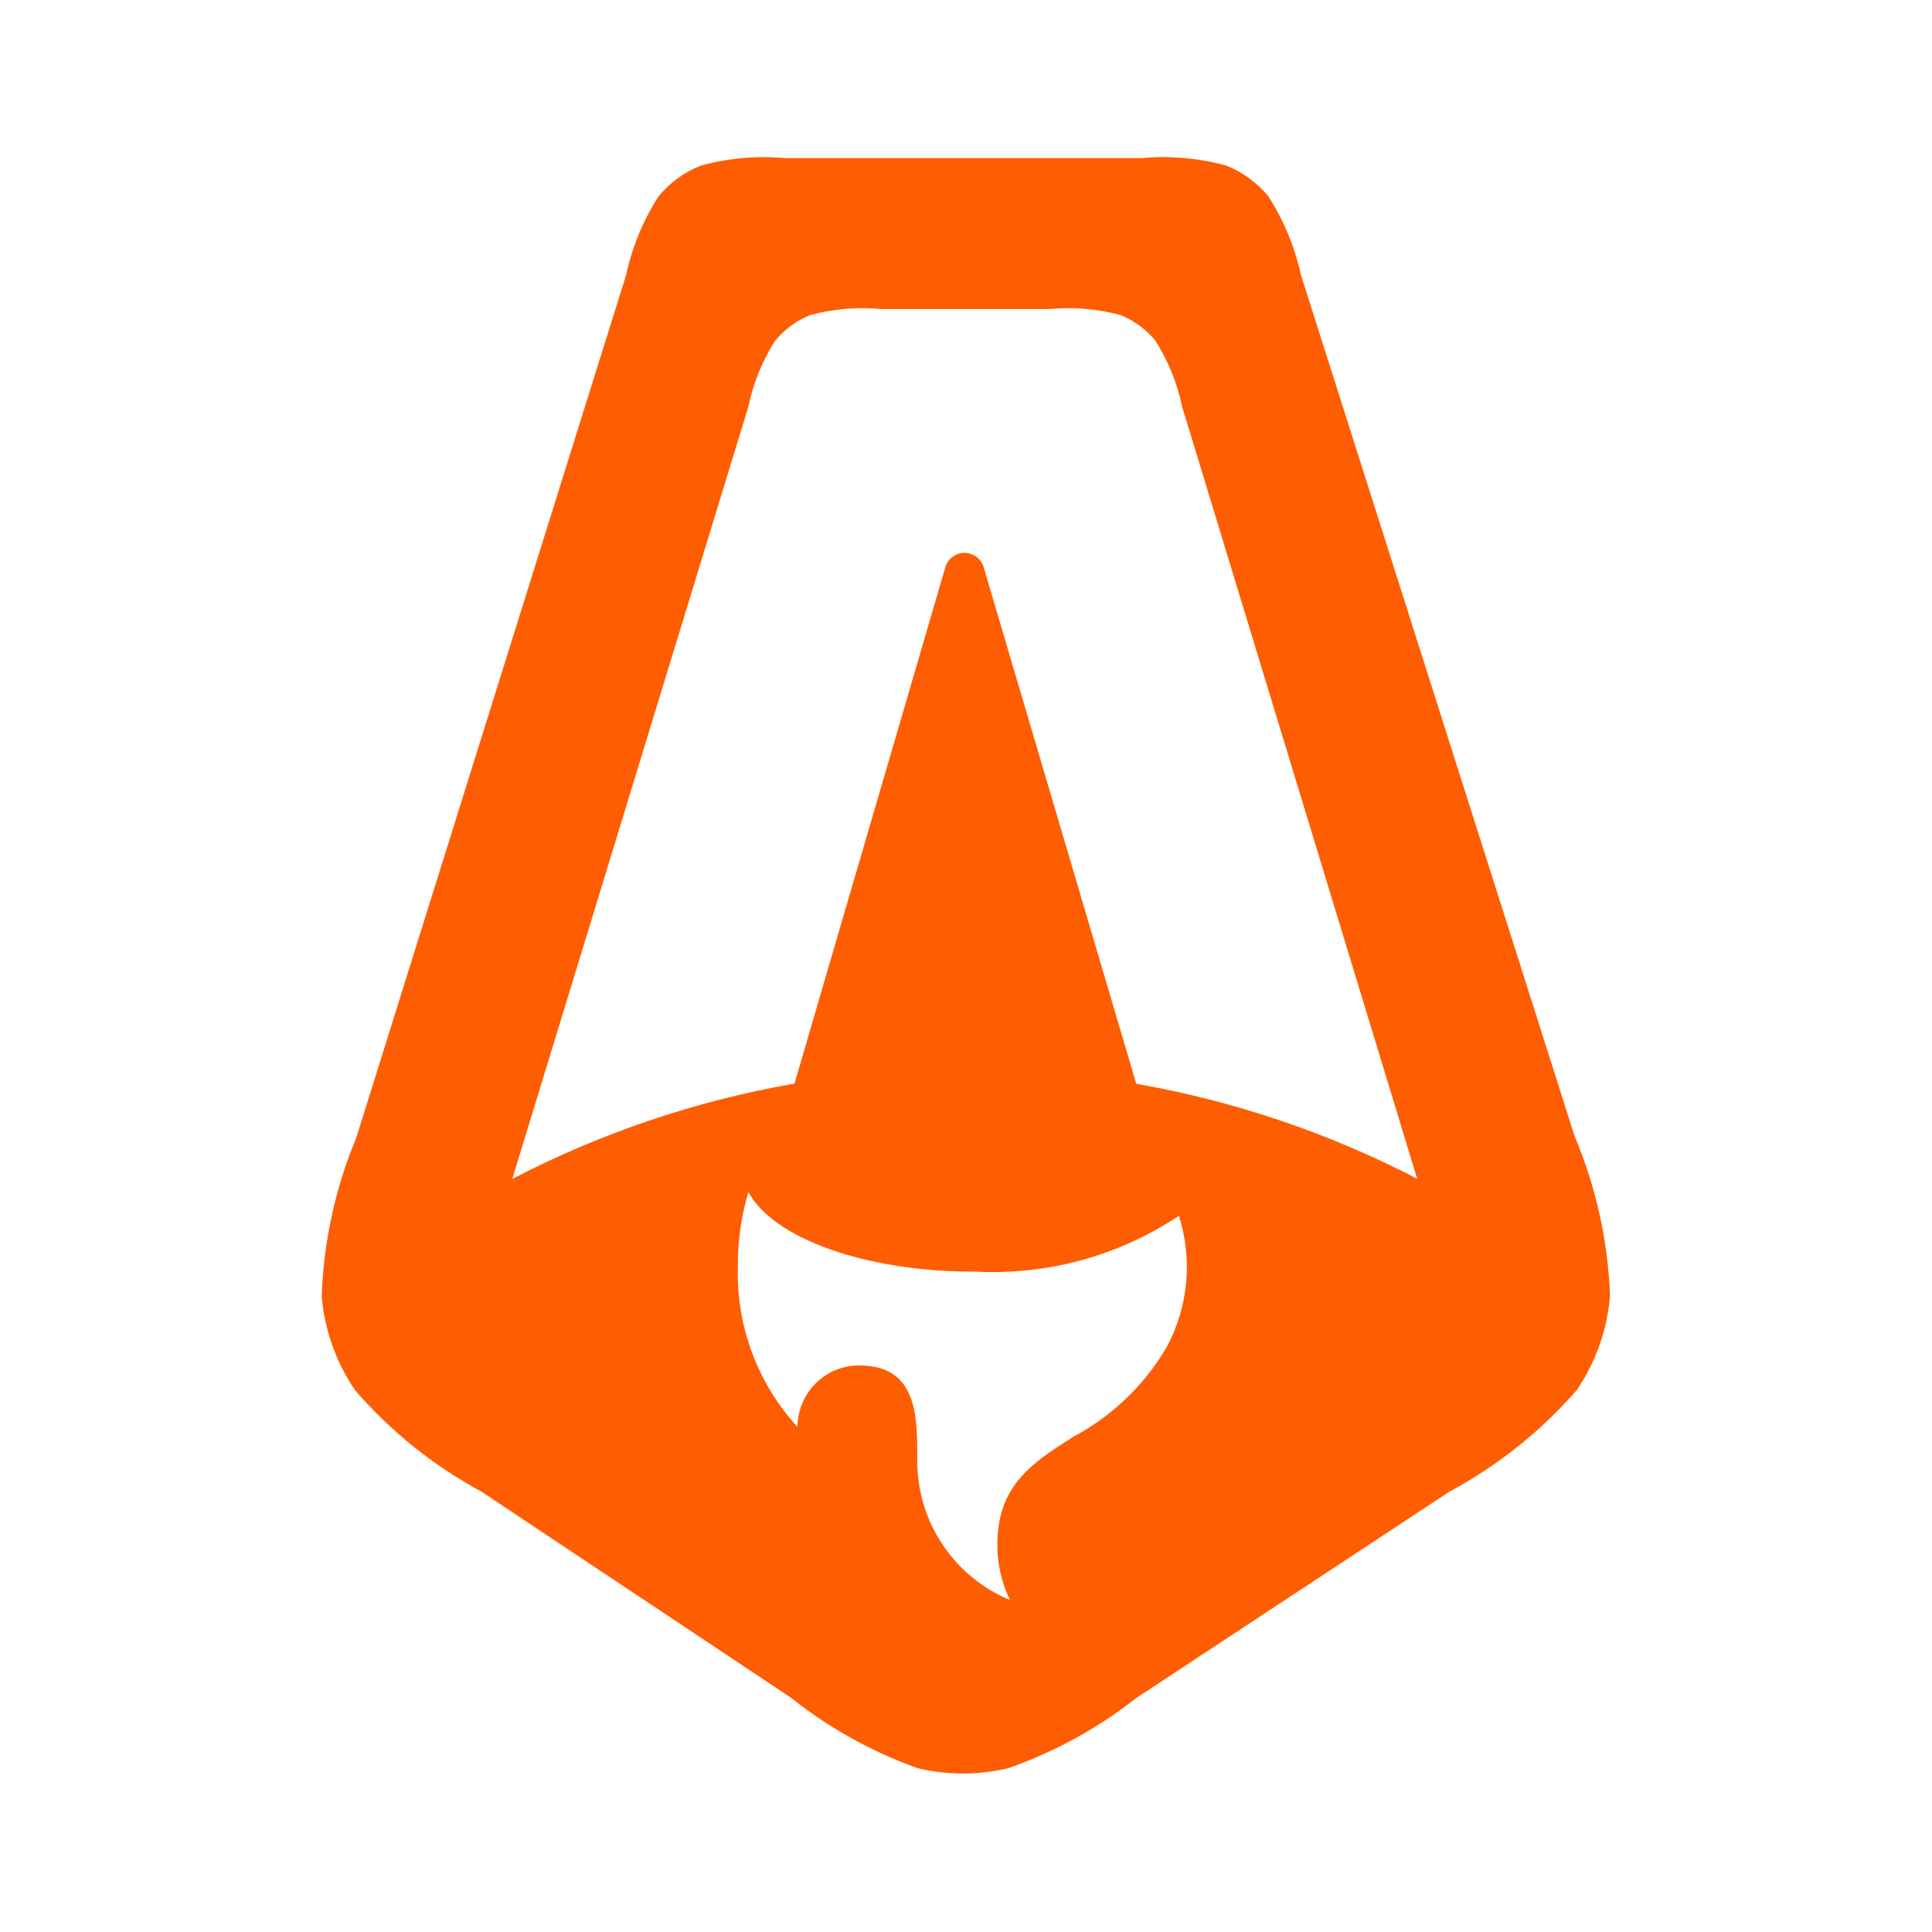
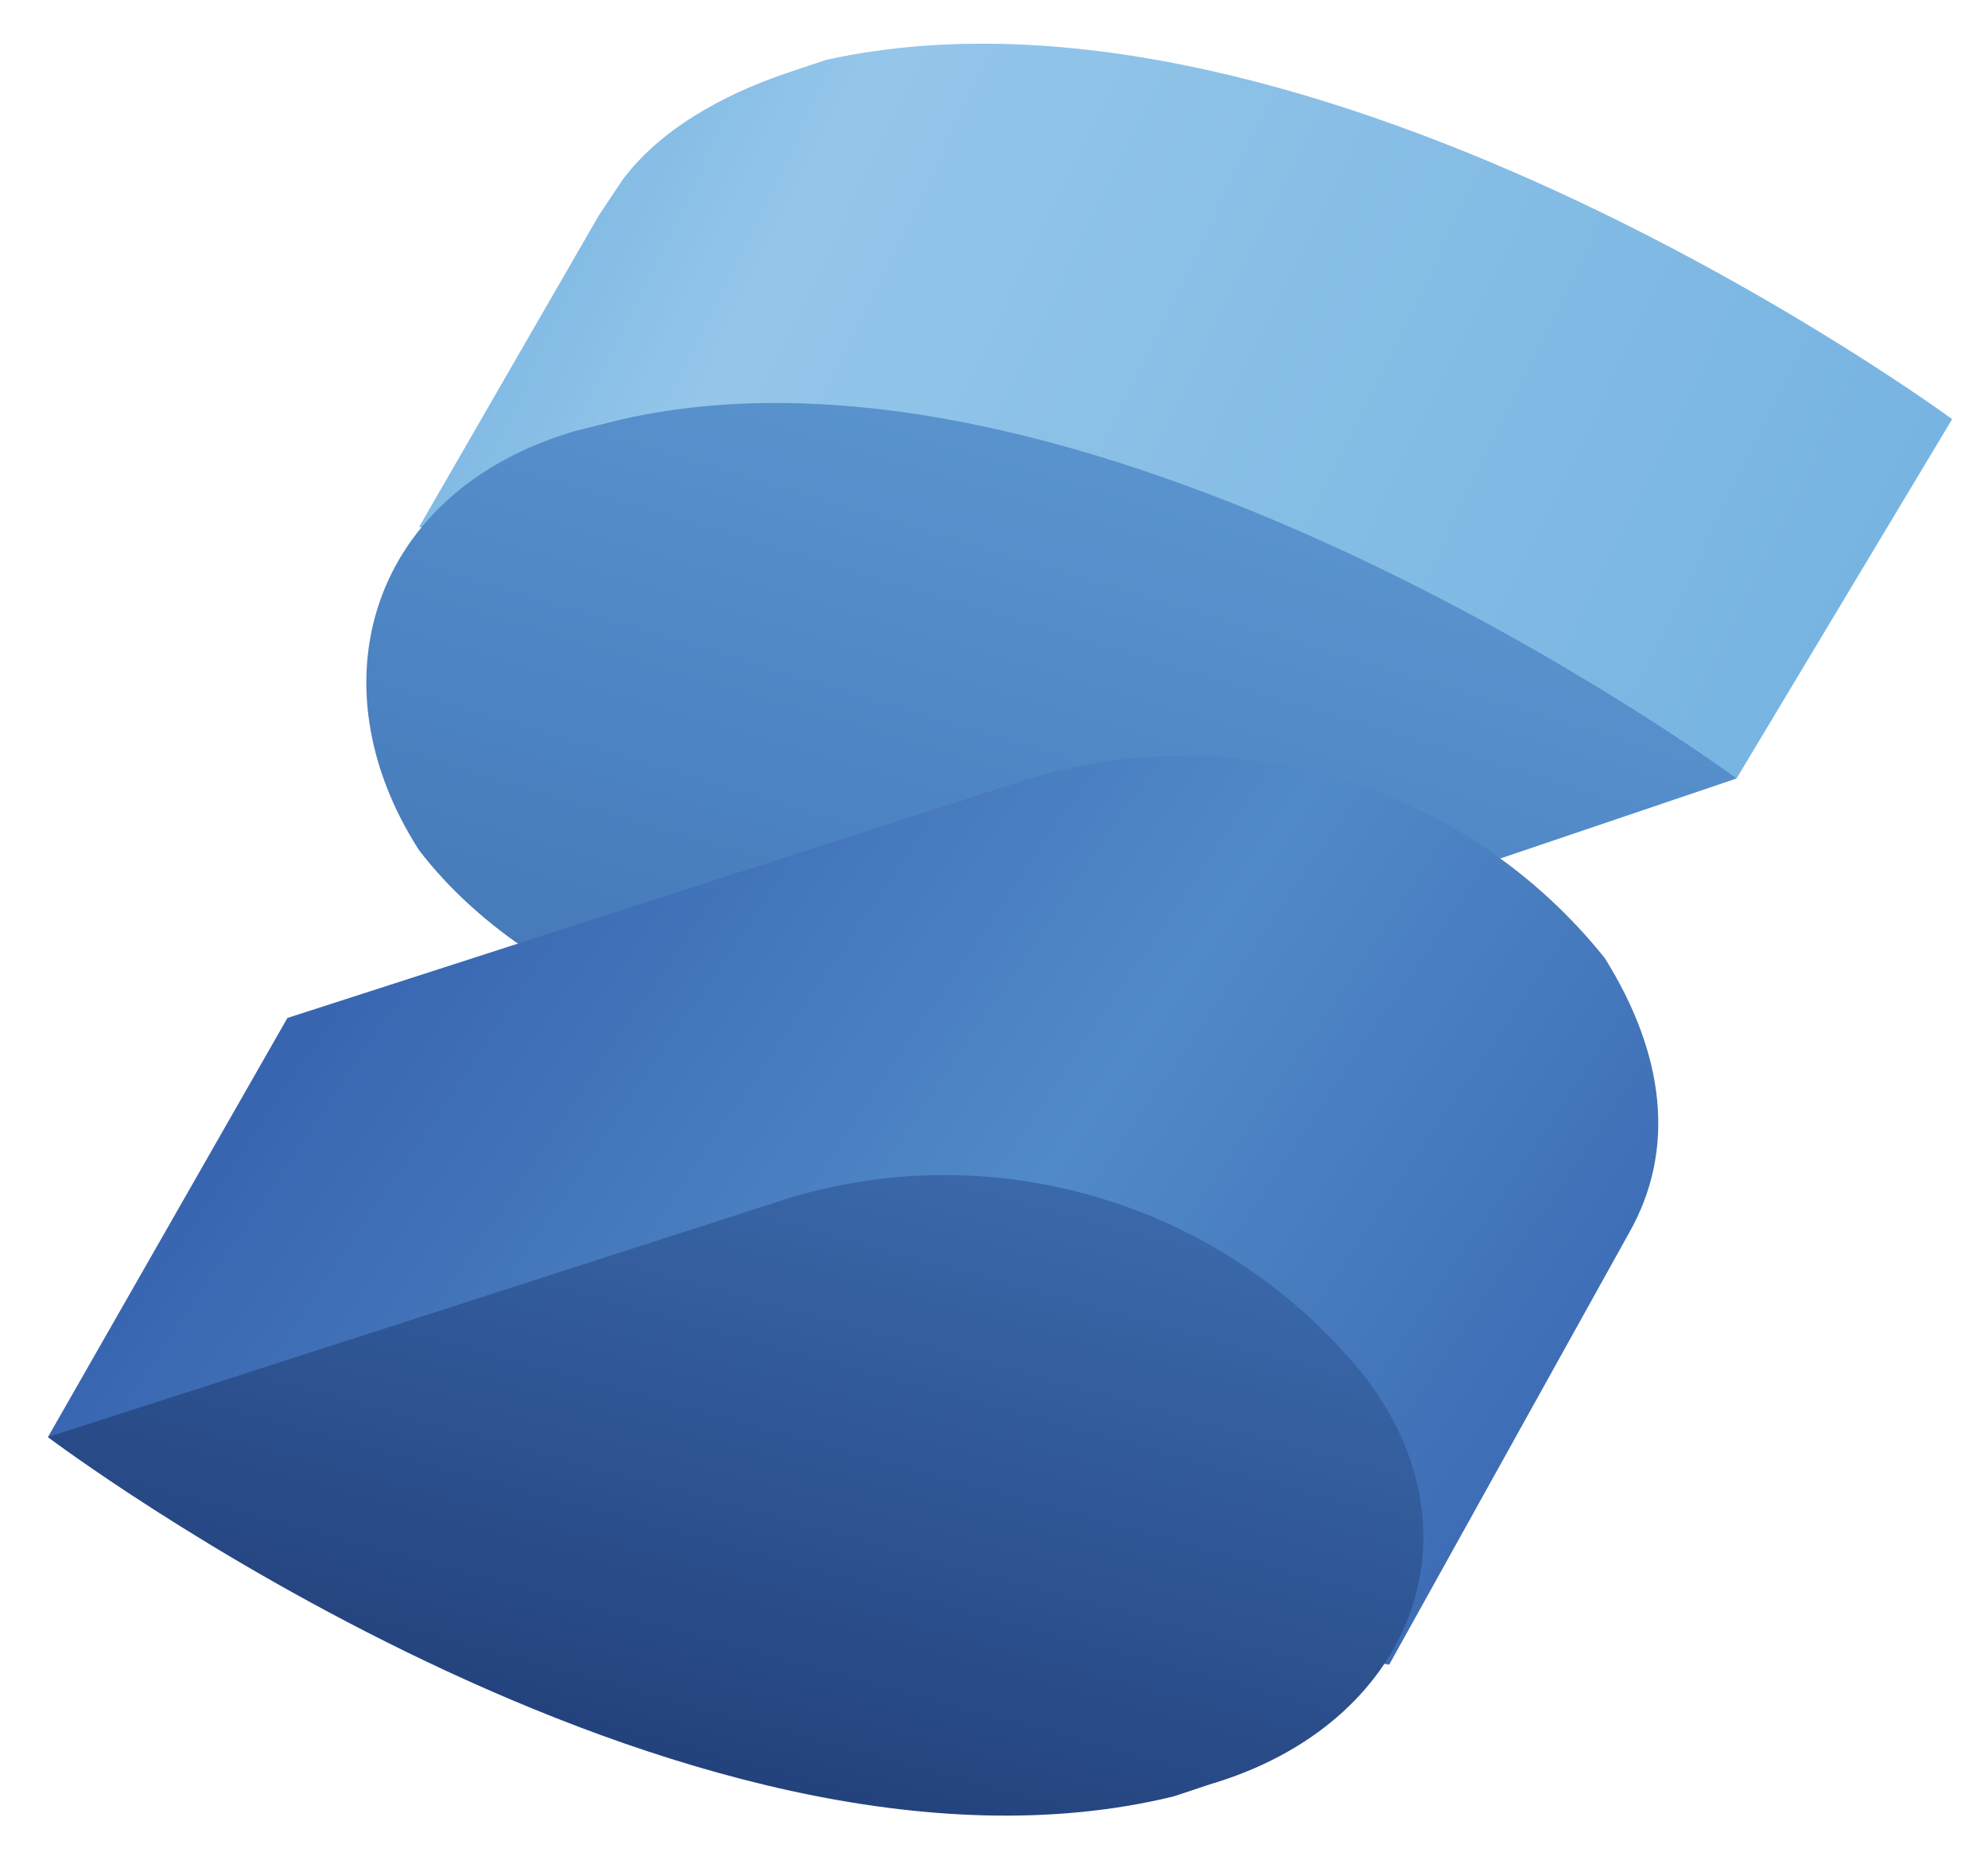
- <svg xmlns="http://www.w3.org/2000/svg" width="800px" height="800px" viewBox="0 0 32 32">
-   <path d="M5.9,18.847a7.507,7.507,0,0,0-.572,2.624,3.265,3.265,0,0,0,.551,1.553,7.427,7.427,0,0,0,2.093,1.681L13.1,28.119A7.332,7.332,0,0,0,15.2,29.287a3.239,3.239,0,0,0,1.5,0,7.381,7.381,0,0,0,2.117-1.16L24,24.711a7.512,7.512,0,0,0,2.117-1.688,3.241,3.241,0,0,0,.55-1.563,7.515,7.515,0,0,0-.587-2.643L21.547,4.551a3.973,3.973,0,0,0-.54-1.3,1.733,1.733,0,0,0-.7-.51,3.972,3.972,0,0,0-1.4-.122H13.005a3.932,3.932,0,0,0-1.4.125,1.713,1.713,0,0,0-.7.512,3.94,3.94,0,0,0-.535,1.3L5.9,18.848Zm13.24-13.2a3.329,3.329,0,0,1,.441,1.093l3.892,12.784a16.168,16.168,0,0,0-4.653-1.573L16.291,9.391a.331.331,0,0,0-.513-.169.323.323,0,0,0-.119.169l-2.5,8.557a16.14,16.14,0,0,0-4.674,1.579L12.393,6.743a3.281,3.281,0,0,1,.442-1.094,1.458,1.458,0,0,1,.582-.43,3.31,3.31,0,0,1,1.175-.1h2.793a3.314,3.314,0,0,1,1.176.1,1.454,1.454,0,0,1,.583.432ZM16.127,21.06a5.551,5.551,0,0,0,3.4-.923,2.8,2.8,0,0,1-.207,2.182A3.938,3.938,0,0,1,17.773,23.8c-.674.428-1.254.8-1.254,1.787a2.079,2.079,0,0,0,.209.914,2.49,2.49,0,0,1-1.535-2.3v-.061c0-.683,0-1.524-.962-1.524a1.028,1.028,0,0,0-.391.077,1.021,1.021,0,0,0-.552.551,1.03,1.03,0,0,0-.079.391,3.769,3.769,0,0,1-.988-2.644,4.206,4.206,0,0,1,.175-1.248c.4.757,1.92,1.32,3.731,1.32Z" style="fill:#ff5d01;fill-rule:evenodd" />
+ <svg xmlns="http://www.w3.org/2000/svg" viewBox="0 0 166 155.3">
+   <defs>
+     <linearGradient id="a" gradientUnits="userSpaceOnUse" x1="27.5" y1="3" x2="152" y2="63.5">
+       <stop offset=".1" stop-color="#76b3e1" />
+       <stop offset=".3" stop-color="#dcf2fd" />
+       <stop offset="1" stop-color="#76b3e1" />
+     </linearGradient>
+     <linearGradient id="b" gradientUnits="userSpaceOnUse" x1="95.8" y1="32.6" x2="74" y2="105.2">
+       <stop offset="0" stop-color="#76b3e1" />
+       <stop offset=".5" stop-color="#4377bb" />
+       <stop offset="1" stop-color="#1f3b77" />
+     </linearGradient>
+     <linearGradient id="c" gradientUnits="userSpaceOnUse" x1="18.4" y1="64.2" x2="144.3" y2="149.8">
+       <stop offset="0" stop-color="#315aa9" />
+       <stop offset=".5" stop-color="#518ac8" />
+       <stop offset="1" stop-color="#315aa9" />
+     </linearGradient>
+     <linearGradient id="d" gradientUnits="userSpaceOnUse" x1="75.2" y1="74.5" x2="24.4" y2="260.8">
+       <stop offset="0" stop-color="#4377bb" />
+       <stop offset=".5" stop-color="#1a336b" />
+       <stop offset="1" stop-color="#1a336b" />
+     </linearGradient>
+   </defs>
+   <path d="M163 35S110-4 69 5l-3 1c-6 2-11 5-14 9l-2 3-15 26 26 5c11 7 25 10 38 7l46 9 18-30z" fill="#76b3e1" />
+   <path d="M163 35S110-4 69 5l-3 1c-6 2-11 5-14 9l-2 3-15 26 26 5c11 7 25 10 38 7l46 9 18-30z" opacity=".3" fill="url(#a)" />
+   <path d="M52 35l-4 1c-17 5-22 21-13 35 10 13 31 20 48 15l62-21S92 26 52 35z" fill="#518ac8" />
+   <path d="M52 35l-4 1c-17 5-22 21-13 35 10 13 31 20 48 15l62-21S92 26 52 35z" opacity=".3" fill="url(#b)" />
+   <path d="M134 80a45 45 0 00-48-15L24 85 4 120l112 19 20-36c4-7 3-15-2-23z" fill="url(#c)" />
+   <path d="M114 115a45 45 0 00-48-15L4 120s53 40 94 30l3-1c17-5 23-21 13-34z" fill="url(#d)" />
</svg>
